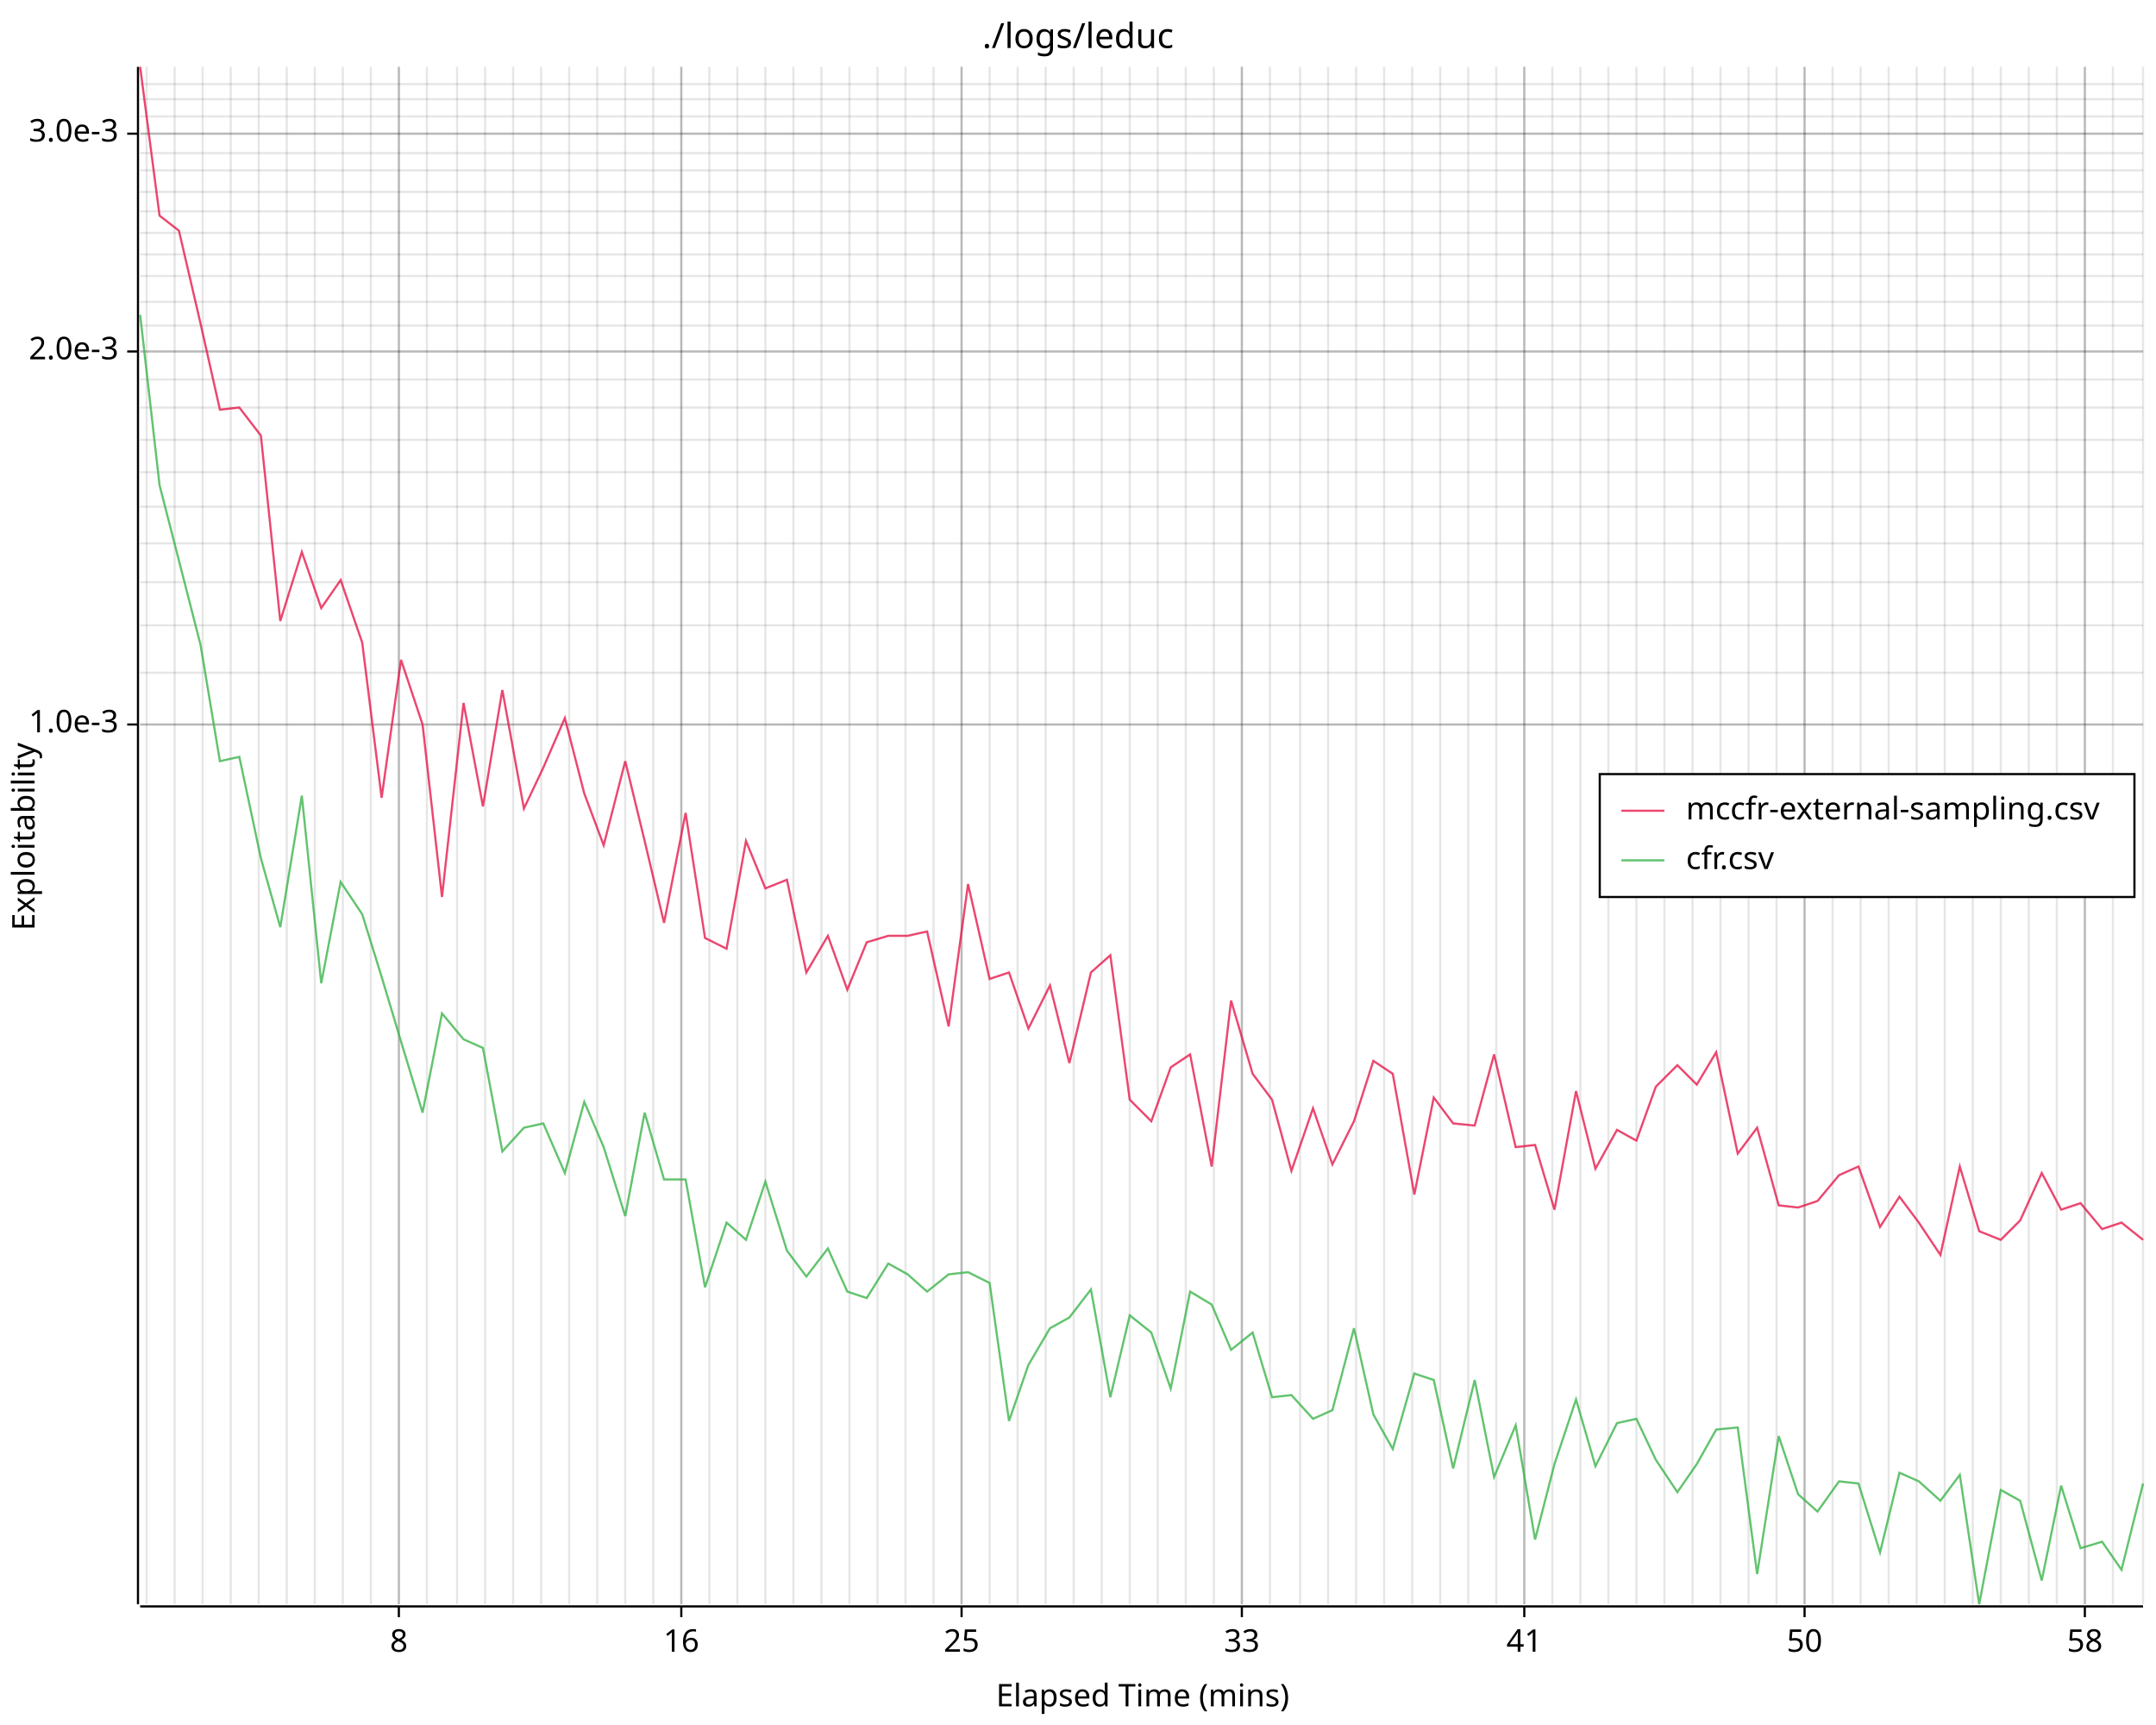
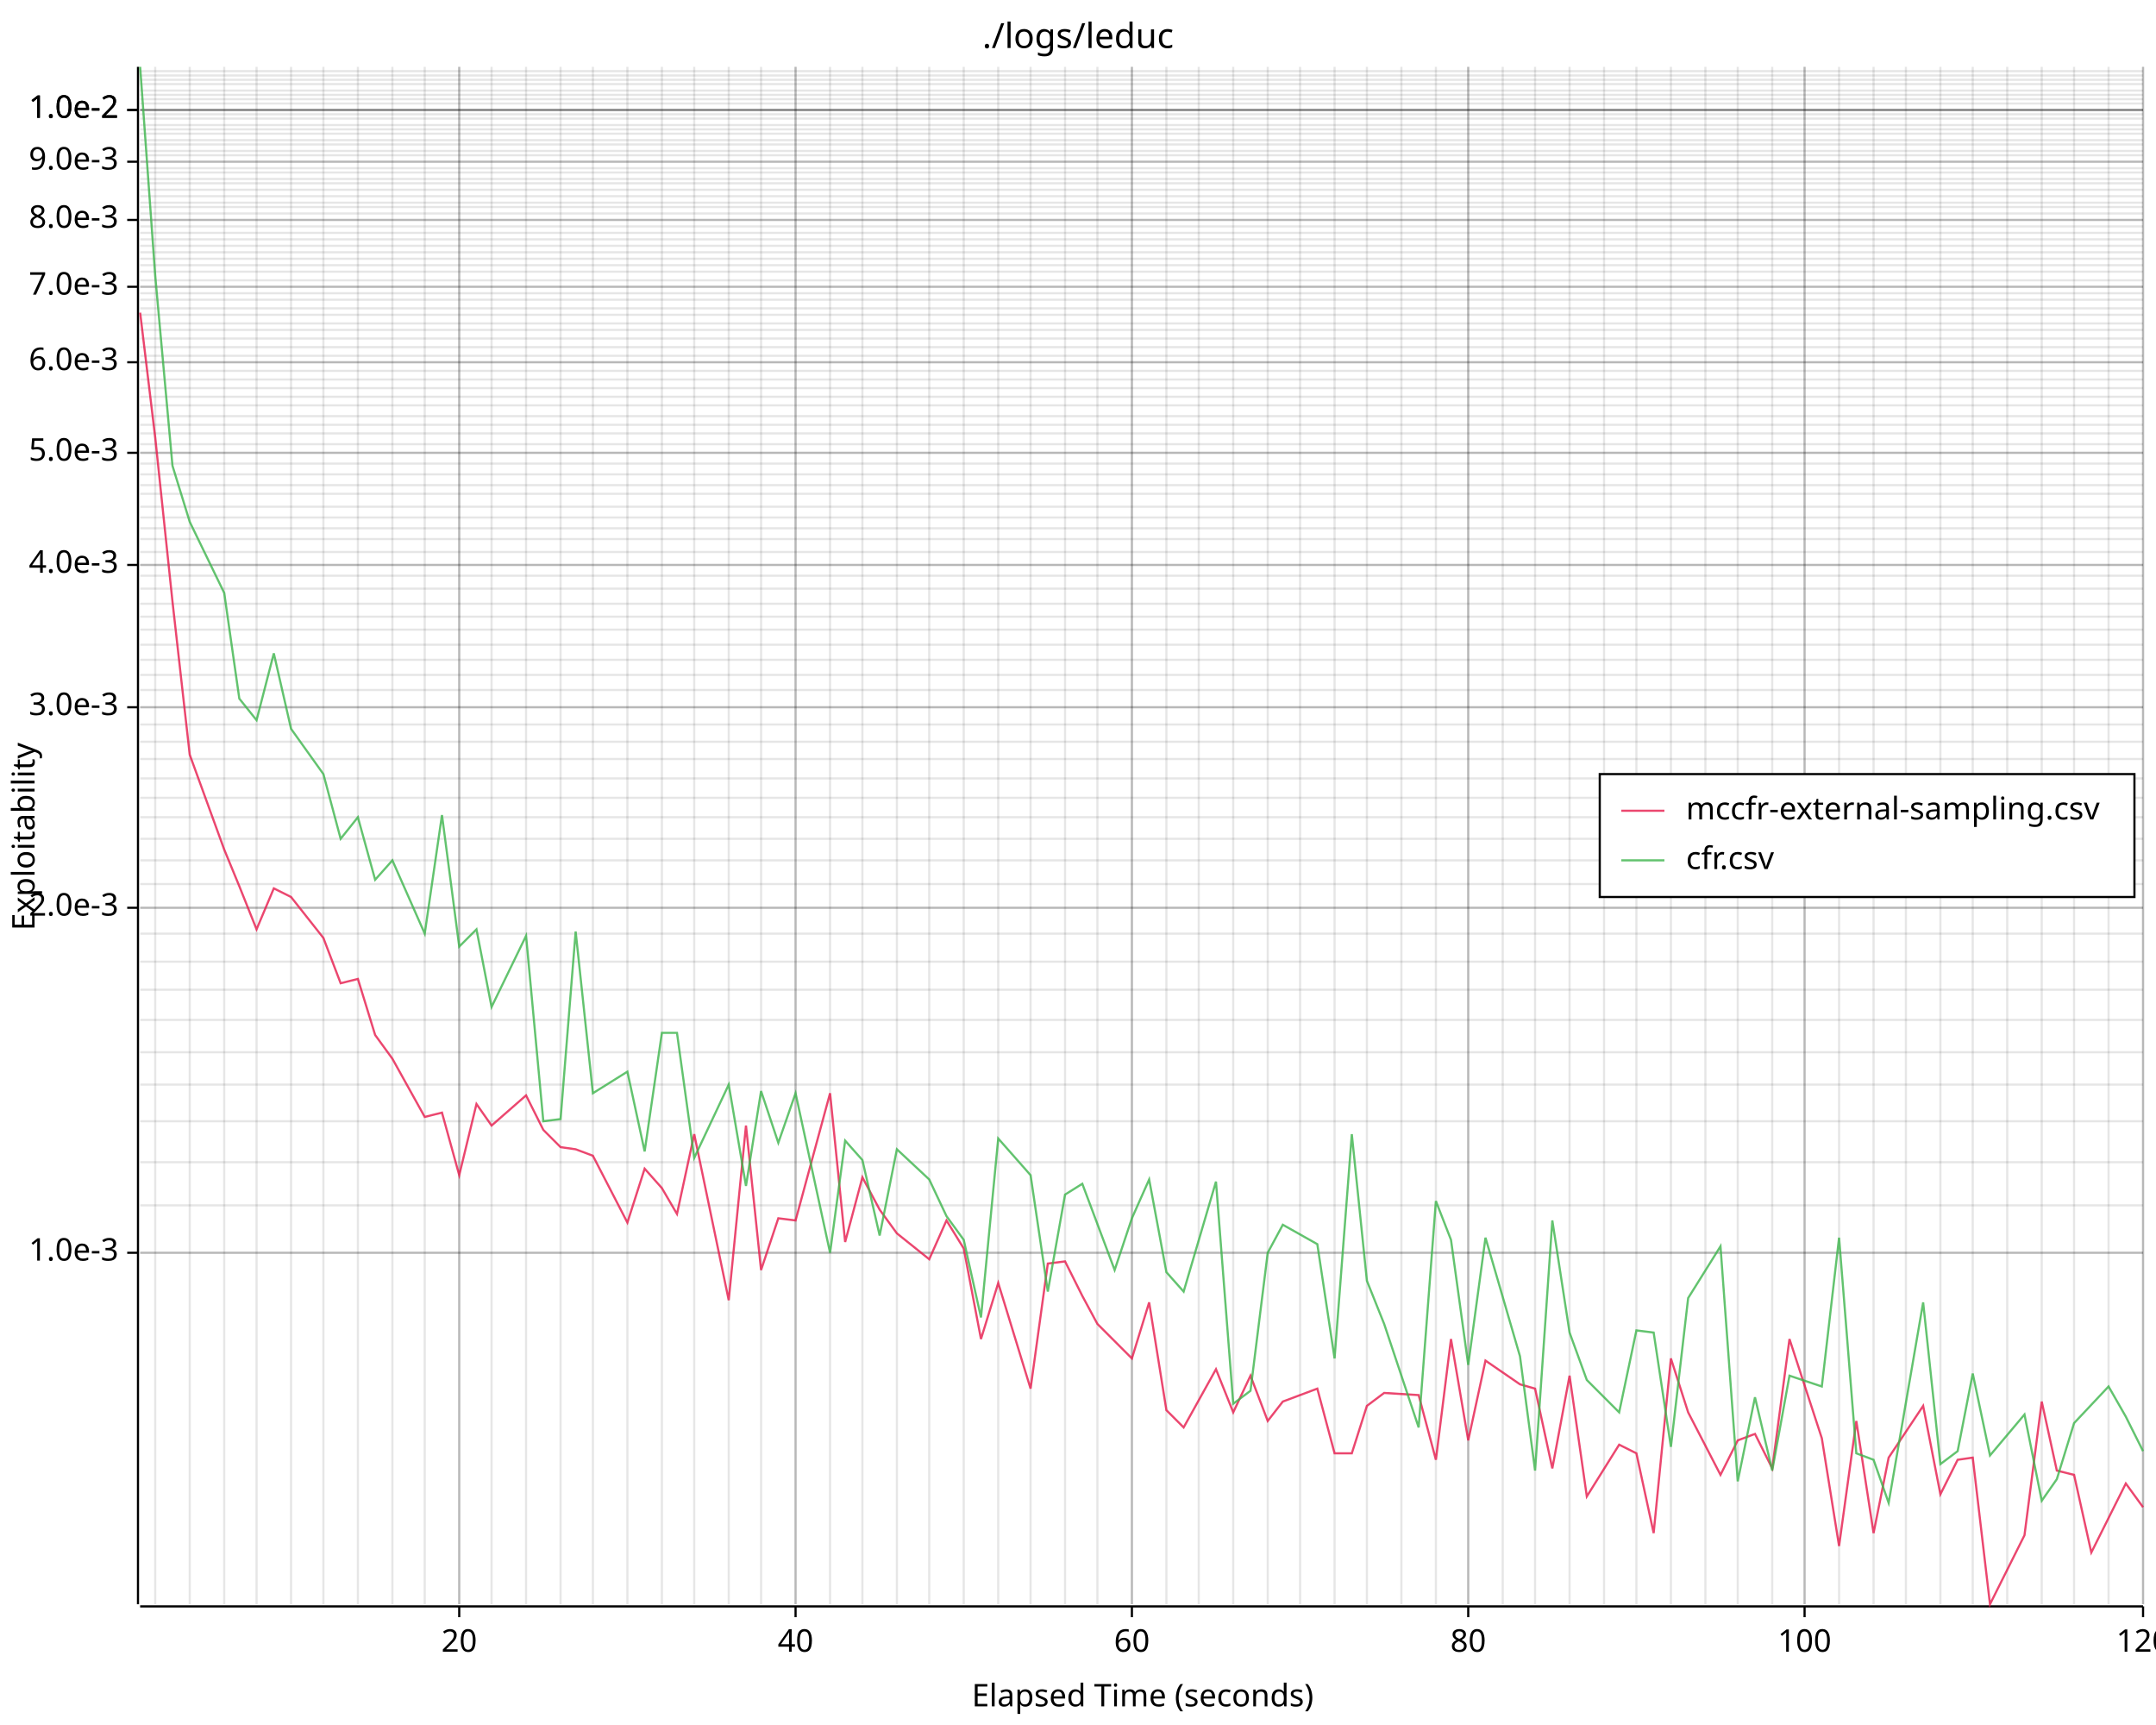
<svg xmlns="http://www.w3.org/2000/svg" width="1000" height="800" viewBox="0 0 1000 800">
  <rect x="0" y="0" width="1000" height="800" opacity="1" fill="#FFFFFF" stroke="none" />
  <text x="500" y="10" dy="0.76em" text-anchor="middle" font-family="sans-serif" font-size="16.129" opacity="1" fill="#000000">
./logs/leduc
</text>
-   <line opacity="0.1" stroke="#000000" stroke-width="1" x1="68" y1="744" x2="68" y2="31" />
-   <line opacity="0.1" stroke="#000000" stroke-width="1" x1="81" y1="744" x2="81" y2="31" />
-   <line opacity="0.1" stroke="#000000" stroke-width="1" x1="94" y1="744" x2="94" y2="31" />
-   <line opacity="0.1" stroke="#000000" stroke-width="1" x1="107" y1="744" x2="107" y2="31" />
-   <line opacity="0.1" stroke="#000000" stroke-width="1" x1="120" y1="744" x2="120" y2="31" />
-   <line opacity="0.1" stroke="#000000" stroke-width="1" x1="133" y1="744" x2="133" y2="31" />
-   <line opacity="0.1" stroke="#000000" stroke-width="1" x1="146" y1="744" x2="146" y2="31" />
-   <line opacity="0.1" stroke="#000000" stroke-width="1" x1="159" y1="744" x2="159" y2="31" />
-   <line opacity="0.1" stroke="#000000" stroke-width="1" x1="172" y1="744" x2="172" y2="31" />
-   <line opacity="0.1" stroke="#000000" stroke-width="1" x1="185" y1="744" x2="185" y2="31" />
-   <line opacity="0.1" stroke="#000000" stroke-width="1" x1="198" y1="744" x2="198" y2="31" />
-   <line opacity="0.1" stroke="#000000" stroke-width="1" x1="212" y1="744" x2="212" y2="31" />
-   <line opacity="0.1" stroke="#000000" stroke-width="1" x1="225" y1="744" x2="225" y2="31" />
-   <line opacity="0.1" stroke="#000000" stroke-width="1" x1="238" y1="744" x2="238" y2="31" />
-   <line opacity="0.1" stroke="#000000" stroke-width="1" x1="251" y1="744" x2="251" y2="31" />
-   <line opacity="0.1" stroke="#000000" stroke-width="1" x1="264" y1="744" x2="264" y2="31" />
-   <line opacity="0.1" stroke="#000000" stroke-width="1" x1="277" y1="744" x2="277" y2="31" />
-   <line opacity="0.1" stroke="#000000" stroke-width="1" x1="290" y1="744" x2="290" y2="31" />
-   <line opacity="0.1" stroke="#000000" stroke-width="1" x1="303" y1="744" x2="303" y2="31" />
-   <line opacity="0.1" stroke="#000000" stroke-width="1" x1="316" y1="744" x2="316" y2="31" />
-   <line opacity="0.1" stroke="#000000" stroke-width="1" x1="329" y1="744" x2="329" y2="31" />
-   <line opacity="0.1" stroke="#000000" stroke-width="1" x1="342" y1="744" x2="342" y2="31" />
-   <line opacity="0.1" stroke="#000000" stroke-width="1" x1="355" y1="744" x2="355" y2="31" />
-   <line opacity="0.1" stroke="#000000" stroke-width="1" x1="368" y1="744" x2="368" y2="31" />
-   <line opacity="0.1" stroke="#000000" stroke-width="1" x1="381" y1="744" x2="381" y2="31" />
-   <line opacity="0.1" stroke="#000000" stroke-width="1" x1="394" y1="744" x2="394" y2="31" />
-   <line opacity="0.1" stroke="#000000" stroke-width="1" x1="407" y1="744" x2="407" y2="31" />
-   <line opacity="0.1" stroke="#000000" stroke-width="1" x1="420" y1="744" x2="420" y2="31" />
-   <line opacity="0.1" stroke="#000000" stroke-width="1" x1="433" y1="744" x2="433" y2="31" />
-   <line opacity="0.1" stroke="#000000" stroke-width="1" x1="446" y1="744" x2="446" y2="31" />
-   <line opacity="0.1" stroke="#000000" stroke-width="1" x1="459" y1="744" x2="459" y2="31" />
-   <line opacity="0.1" stroke="#000000" stroke-width="1" x1="472" y1="744" x2="472" y2="31" />
-   <line opacity="0.1" stroke="#000000" stroke-width="1" x1="485" y1="744" x2="485" y2="31" />
-   <line opacity="0.1" stroke="#000000" stroke-width="1" x1="498" y1="744" x2="498" y2="31" />
-   <line opacity="0.1" stroke="#000000" stroke-width="1" x1="511" y1="744" x2="511" y2="31" />
-   <line opacity="0.1" stroke="#000000" stroke-width="1" x1="524" y1="744" x2="524" y2="31" />
-   <line opacity="0.1" stroke="#000000" stroke-width="1" x1="537" y1="744" x2="537" y2="31" />
-   <line opacity="0.1" stroke="#000000" stroke-width="1" x1="550" y1="744" x2="550" y2="31" />
-   <line opacity="0.1" stroke="#000000" stroke-width="1" x1="563" y1="744" x2="563" y2="31" />
-   <line opacity="0.1" stroke="#000000" stroke-width="1" x1="576" y1="744" x2="576" y2="31" />
-   <line opacity="0.1" stroke="#000000" stroke-width="1" x1="589" y1="744" x2="589" y2="31" />
+   <line opacity="0.1" stroke="#000000" stroke-width="1" x1="72" y1="744" x2="72" y2="31" />
+   <line opacity="0.1" stroke="#000000" stroke-width="1" x1="88" y1="744" x2="88" y2="31" />
+   <line opacity="0.1" stroke="#000000" stroke-width="1" x1="104" y1="744" x2="104" y2="31" />
+   <line opacity="0.1" stroke="#000000" stroke-width="1" x1="119" y1="744" x2="119" y2="31" />
+   <line opacity="0.1" stroke="#000000" stroke-width="1" x1="135" y1="744" x2="135" y2="31" />
+   <line opacity="0.1" stroke="#000000" stroke-width="1" x1="150" y1="744" x2="150" y2="31" />
+   <line opacity="0.1" stroke="#000000" stroke-width="1" x1="166" y1="744" x2="166" y2="31" />
+   <line opacity="0.1" stroke="#000000" stroke-width="1" x1="182" y1="744" x2="182" y2="31" />
+   <line opacity="0.1" stroke="#000000" stroke-width="1" x1="197" y1="744" x2="197" y2="31" />
+   <line opacity="0.1" stroke="#000000" stroke-width="1" x1="213" y1="744" x2="213" y2="31" />
+   <line opacity="0.1" stroke="#000000" stroke-width="1" x1="228" y1="744" x2="228" y2="31" />
+   <line opacity="0.1" stroke="#000000" stroke-width="1" x1="244" y1="744" x2="244" y2="31" />
+   <line opacity="0.1" stroke="#000000" stroke-width="1" x1="260" y1="744" x2="260" y2="31" />
+   <line opacity="0.1" stroke="#000000" stroke-width="1" x1="275" y1="744" x2="275" y2="31" />
+   <line opacity="0.1" stroke="#000000" stroke-width="1" x1="291" y1="744" x2="291" y2="31" />
+   <line opacity="0.1" stroke="#000000" stroke-width="1" x1="307" y1="744" x2="307" y2="31" />
+   <line opacity="0.1" stroke="#000000" stroke-width="1" x1="322" y1="744" x2="322" y2="31" />
+   <line opacity="0.1" stroke="#000000" stroke-width="1" x1="338" y1="744" x2="338" y2="31" />
+   <line opacity="0.1" stroke="#000000" stroke-width="1" x1="353" y1="744" x2="353" y2="31" />
+   <line opacity="0.1" stroke="#000000" stroke-width="1" x1="369" y1="744" x2="369" y2="31" />
+   <line opacity="0.1" stroke="#000000" stroke-width="1" x1="385" y1="744" x2="385" y2="31" />
+   <line opacity="0.1" stroke="#000000" stroke-width="1" x1="400" y1="744" x2="400" y2="31" />
+   <line opacity="0.1" stroke="#000000" stroke-width="1" x1="416" y1="744" x2="416" y2="31" />
+   <line opacity="0.1" stroke="#000000" stroke-width="1" x1="431" y1="744" x2="431" y2="31" />
+   <line opacity="0.1" stroke="#000000" stroke-width="1" x1="447" y1="744" x2="447" y2="31" />
+   <line opacity="0.1" stroke="#000000" stroke-width="1" x1="463" y1="744" x2="463" y2="31" />
+   <line opacity="0.1" stroke="#000000" stroke-width="1" x1="478" y1="744" x2="478" y2="31" />
+   <line opacity="0.1" stroke="#000000" stroke-width="1" x1="494" y1="744" x2="494" y2="31" />
+   <line opacity="0.1" stroke="#000000" stroke-width="1" x1="509" y1="744" x2="509" y2="31" />
+   <line opacity="0.1" stroke="#000000" stroke-width="1" x1="525" y1="744" x2="525" y2="31" />
+   <line opacity="0.1" stroke="#000000" stroke-width="1" x1="541" y1="744" x2="541" y2="31" />
+   <line opacity="0.1" stroke="#000000" stroke-width="1" x1="556" y1="744" x2="556" y2="31" />
+   <line opacity="0.1" stroke="#000000" stroke-width="1" x1="572" y1="744" x2="572" y2="31" />
+   <line opacity="0.1" stroke="#000000" stroke-width="1" x1="588" y1="744" x2="588" y2="31" />
  <line opacity="0.1" stroke="#000000" stroke-width="1" x1="603" y1="744" x2="603" y2="31" />
-   <line opacity="0.1" stroke="#000000" stroke-width="1" x1="616" y1="744" x2="616" y2="31" />
-   <line opacity="0.1" stroke="#000000" stroke-width="1" x1="629" y1="744" x2="629" y2="31" />
-   <line opacity="0.1" stroke="#000000" stroke-width="1" x1="642" y1="744" x2="642" y2="31" />
-   <line opacity="0.1" stroke="#000000" stroke-width="1" x1="655" y1="744" x2="655" y2="31" />
-   <line opacity="0.1" stroke="#000000" stroke-width="1" x1="668" y1="744" x2="668" y2="31" />
+   <line opacity="0.1" stroke="#000000" stroke-width="1" x1="619" y1="744" x2="619" y2="31" />
+   <line opacity="0.1" stroke="#000000" stroke-width="1" x1="634" y1="744" x2="634" y2="31" />
+   <line opacity="0.1" stroke="#000000" stroke-width="1" x1="650" y1="744" x2="650" y2="31" />
+   <line opacity="0.1" stroke="#000000" stroke-width="1" x1="666" y1="744" x2="666" y2="31" />
  <line opacity="0.1" stroke="#000000" stroke-width="1" x1="681" y1="744" x2="681" y2="31" />
-   <line opacity="0.1" stroke="#000000" stroke-width="1" x1="694" y1="744" x2="694" y2="31" />
-   <line opacity="0.1" stroke="#000000" stroke-width="1" x1="707" y1="744" x2="707" y2="31" />
-   <line opacity="0.1" stroke="#000000" stroke-width="1" x1="720" y1="744" x2="720" y2="31" />
-   <line opacity="0.1" stroke="#000000" stroke-width="1" x1="733" y1="744" x2="733" y2="31" />
-   <line opacity="0.1" stroke="#000000" stroke-width="1" x1="746" y1="744" x2="746" y2="31" />
+   <line opacity="0.1" stroke="#000000" stroke-width="1" x1="697" y1="744" x2="697" y2="31" />
+   <line opacity="0.1" stroke="#000000" stroke-width="1" x1="712" y1="744" x2="712" y2="31" />
+   <line opacity="0.1" stroke="#000000" stroke-width="1" x1="728" y1="744" x2="728" y2="31" />
+   <line opacity="0.1" stroke="#000000" stroke-width="1" x1="744" y1="744" x2="744" y2="31" />
  <line opacity="0.1" stroke="#000000" stroke-width="1" x1="759" y1="744" x2="759" y2="31" />
-   <line opacity="0.1" stroke="#000000" stroke-width="1" x1="772" y1="744" x2="772" y2="31" />
-   <line opacity="0.1" stroke="#000000" stroke-width="1" x1="785" y1="744" x2="785" y2="31" />
-   <line opacity="0.1" stroke="#000000" stroke-width="1" x1="798" y1="744" x2="798" y2="31" />
-   <line opacity="0.1" stroke="#000000" stroke-width="1" x1="811" y1="744" x2="811" y2="31" />
-   <line opacity="0.1" stroke="#000000" stroke-width="1" x1="824" y1="744" x2="824" y2="31" />
+   <line opacity="0.1" stroke="#000000" stroke-width="1" x1="775" y1="744" x2="775" y2="31" />
+   <line opacity="0.1" stroke="#000000" stroke-width="1" x1="791" y1="744" x2="791" y2="31" />
+   <line opacity="0.1" stroke="#000000" stroke-width="1" x1="806" y1="744" x2="806" y2="31" />
+   <line opacity="0.1" stroke="#000000" stroke-width="1" x1="822" y1="744" x2="822" y2="31" />
  <line opacity="0.1" stroke="#000000" stroke-width="1" x1="837" y1="744" x2="837" y2="31" />
-   <line opacity="0.1" stroke="#000000" stroke-width="1" x1="850" y1="744" x2="850" y2="31" />
-   <line opacity="0.1" stroke="#000000" stroke-width="1" x1="863" y1="744" x2="863" y2="31" />
-   <line opacity="0.1" stroke="#000000" stroke-width="1" x1="876" y1="744" x2="876" y2="31" />
-   <line opacity="0.1" stroke="#000000" stroke-width="1" x1="889" y1="744" x2="889" y2="31" />
-   <line opacity="0.1" stroke="#000000" stroke-width="1" x1="902" y1="744" x2="902" y2="31" />
+   <line opacity="0.1" stroke="#000000" stroke-width="1" x1="853" y1="744" x2="853" y2="31" />
+   <line opacity="0.1" stroke="#000000" stroke-width="1" x1="869" y1="744" x2="869" y2="31" />
+   <line opacity="0.1" stroke="#000000" stroke-width="1" x1="884" y1="744" x2="884" y2="31" />
+   <line opacity="0.1" stroke="#000000" stroke-width="1" x1="900" y1="744" x2="900" y2="31" />
  <line opacity="0.1" stroke="#000000" stroke-width="1" x1="915" y1="744" x2="915" y2="31" />
-   <line opacity="0.1" stroke="#000000" stroke-width="1" x1="928" y1="744" x2="928" y2="31" />
-   <line opacity="0.1" stroke="#000000" stroke-width="1" x1="941" y1="744" x2="941" y2="31" />
-   <line opacity="0.1" stroke="#000000" stroke-width="1" x1="954" y1="744" x2="954" y2="31" />
-   <line opacity="0.1" stroke="#000000" stroke-width="1" x1="967" y1="744" x2="967" y2="31" />
-   <line opacity="0.1" stroke="#000000" stroke-width="1" x1="980" y1="744" x2="980" y2="31" />
+   <line opacity="0.1" stroke="#000000" stroke-width="1" x1="931" y1="744" x2="931" y2="31" />
+   <line opacity="0.1" stroke="#000000" stroke-width="1" x1="947" y1="744" x2="947" y2="31" />
+   <line opacity="0.1" stroke="#000000" stroke-width="1" x1="962" y1="744" x2="962" y2="31" />
+   <line opacity="0.1" stroke="#000000" stroke-width="1" x1="978" y1="744" x2="978" y2="31" />
  <line opacity="0.1" stroke="#000000" stroke-width="1" x1="994" y1="744" x2="994" y2="31" />
+   <line opacity="0.1" stroke="#000000" stroke-width="1" x1="65" y1="581" x2="994" y2="581" />
+   <line opacity="0.1" stroke="#000000" stroke-width="1" x1="65" y1="559" x2="994" y2="559" />
+   <line opacity="0.1" stroke="#000000" stroke-width="1" x1="65" y1="539" x2="994" y2="539" />
+   <line opacity="0.1" stroke="#000000" stroke-width="1" x1="65" y1="520" x2="994" y2="520" />
+   <line opacity="0.1" stroke="#000000" stroke-width="1" x1="65" y1="503" x2="994" y2="503" />
+   <line opacity="0.1" stroke="#000000" stroke-width="1" x1="65" y1="488" x2="994" y2="488" />
+   <line opacity="0.1" stroke="#000000" stroke-width="1" x1="65" y1="473" x2="994" y2="473" />
+   <line opacity="0.1" stroke="#000000" stroke-width="1" x1="65" y1="459" x2="994" y2="459" />
+   <line opacity="0.1" stroke="#000000" stroke-width="1" x1="65" y1="446" x2="994" y2="446" />
+   <line opacity="0.1" stroke="#000000" stroke-width="1" x1="65" y1="433" x2="994" y2="433" />
+   <line opacity="0.1" stroke="#000000" stroke-width="1" x1="65" y1="421" x2="994" y2="421" />
+   <line opacity="0.1" stroke="#000000" stroke-width="1" x1="65" y1="410" x2="994" y2="410" />
+   <line opacity="0.1" stroke="#000000" stroke-width="1" x1="65" y1="399" x2="994" y2="399" />
+   <line opacity="0.1" stroke="#000000" stroke-width="1" x1="65" y1="389" x2="994" y2="389" />
+   <line opacity="0.1" stroke="#000000" stroke-width="1" x1="65" y1="379" x2="994" y2="379" />
+   <line opacity="0.1" stroke="#000000" stroke-width="1" x1="65" y1="370" x2="994" y2="370" />
+   <line opacity="0.1" stroke="#000000" stroke-width="1" x1="65" y1="361" x2="994" y2="361" />
+   <line opacity="0.1" stroke="#000000" stroke-width="1" x1="65" y1="352" x2="994" y2="352" />
+   <line opacity="0.1" stroke="#000000" stroke-width="1" x1="65" y1="344" x2="994" y2="344" />
  <line opacity="0.1" stroke="#000000" stroke-width="1" x1="65" y1="336" x2="994" y2="336" />
-   <line opacity="0.1" stroke="#000000" stroke-width="1" x1="65" y1="312" x2="994" y2="312" />
-   <line opacity="0.1" stroke="#000000" stroke-width="1" x1="65" y1="290" x2="994" y2="290" />
-   <line opacity="0.1" stroke="#000000" stroke-width="1" x1="65" y1="270" x2="994" y2="270" />
-   <line opacity="0.1" stroke="#000000" stroke-width="1" x1="65" y1="252" x2="994" y2="252" />
+   <line opacity="0.1" stroke="#000000" stroke-width="1" x1="65" y1="328" x2="994" y2="328" />
+   <line opacity="0.1" stroke="#000000" stroke-width="1" x1="65" y1="320" x2="994" y2="320" />
+   <line opacity="0.1" stroke="#000000" stroke-width="1" x1="65" y1="313" x2="994" y2="313" />
+   <line opacity="0.1" stroke="#000000" stroke-width="1" x1="65" y1="306" x2="994" y2="306" />
+   <line opacity="0.1" stroke="#000000" stroke-width="1" x1="65" y1="299" x2="994" y2="299" />
+   <line opacity="0.1" stroke="#000000" stroke-width="1" x1="65" y1="292" x2="994" y2="292" />
+   <line opacity="0.1" stroke="#000000" stroke-width="1" x1="65" y1="286" x2="994" y2="286" />
+   <line opacity="0.1" stroke="#000000" stroke-width="1" x1="65" y1="280" x2="994" y2="280" />
+   <line opacity="0.1" stroke="#000000" stroke-width="1" x1="65" y1="273" x2="994" y2="273" />
+   <line opacity="0.1" stroke="#000000" stroke-width="1" x1="65" y1="267" x2="994" y2="267" />
+   <line opacity="0.1" stroke="#000000" stroke-width="1" x1="65" y1="262" x2="994" y2="262" />
+   <line opacity="0.1" stroke="#000000" stroke-width="1" x1="65" y1="256" x2="994" y2="256" />
+   <line opacity="0.1" stroke="#000000" stroke-width="1" x1="65" y1="250" x2="994" y2="250" />
+   <line opacity="0.1" stroke="#000000" stroke-width="1" x1="65" y1="245" x2="994" y2="245" />
+   <line opacity="0.1" stroke="#000000" stroke-width="1" x1="65" y1="240" x2="994" y2="240" />
  <line opacity="0.1" stroke="#000000" stroke-width="1" x1="65" y1="235" x2="994" y2="235" />
-   <line opacity="0.1" stroke="#000000" stroke-width="1" x1="65" y1="219" x2="994" y2="219" />
-   <line opacity="0.1" stroke="#000000" stroke-width="1" x1="65" y1="204" x2="994" y2="204" />
-   <line opacity="0.1" stroke="#000000" stroke-width="1" x1="65" y1="189" x2="994" y2="189" />
+   <line opacity="0.1" stroke="#000000" stroke-width="1" x1="65" y1="229" x2="994" y2="229" />
+   <line opacity="0.1" stroke="#000000" stroke-width="1" x1="65" y1="225" x2="994" y2="225" />
+   <line opacity="0.1" stroke="#000000" stroke-width="1" x1="65" y1="220" x2="994" y2="220" />
+   <line opacity="0.1" stroke="#000000" stroke-width="1" x1="65" y1="215" x2="994" y2="215" />
+   <line opacity="0.1" stroke="#000000" stroke-width="1" x1="65" y1="210" x2="994" y2="210" />
+   <line opacity="0.1" stroke="#000000" stroke-width="1" x1="65" y1="206" x2="994" y2="206" />
+   <line opacity="0.1" stroke="#000000" stroke-width="1" x1="65" y1="201" x2="994" y2="201" />
+   <line opacity="0.1" stroke="#000000" stroke-width="1" x1="65" y1="197" x2="994" y2="197" />
+   <line opacity="0.1" stroke="#000000" stroke-width="1" x1="65" y1="193" x2="994" y2="193" />
+   <line opacity="0.1" stroke="#000000" stroke-width="1" x1="65" y1="188" x2="994" y2="188" />
+   <line opacity="0.1" stroke="#000000" stroke-width="1" x1="65" y1="184" x2="994" y2="184" />
+   <line opacity="0.1" stroke="#000000" stroke-width="1" x1="65" y1="180" x2="994" y2="180" />
  <line opacity="0.1" stroke="#000000" stroke-width="1" x1="65" y1="176" x2="994" y2="176" />
-   <line opacity="0.1" stroke="#000000" stroke-width="1" x1="65" y1="163" x2="994" y2="163" />
-   <line opacity="0.1" stroke="#000000" stroke-width="1" x1="65" y1="151" x2="994" y2="151" />
-   <line opacity="0.1" stroke="#000000" stroke-width="1" x1="65" y1="140" x2="994" y2="140" />
-   <line opacity="0.1" stroke="#000000" stroke-width="1" x1="65" y1="128" x2="994" y2="128" />
-   <line opacity="0.1" stroke="#000000" stroke-width="1" x1="65" y1="118" x2="994" y2="118" />
+   <line opacity="0.1" stroke="#000000" stroke-width="1" x1="65" y1="172" x2="994" y2="172" />
+   <line opacity="0.1" stroke="#000000" stroke-width="1" x1="65" y1="168" x2="994" y2="168" />
+   <line opacity="0.1" stroke="#000000" stroke-width="1" x1="65" y1="165" x2="994" y2="165" />
+   <line opacity="0.1" stroke="#000000" stroke-width="1" x1="65" y1="161" x2="994" y2="161" />
+   <line opacity="0.1" stroke="#000000" stroke-width="1" x1="65" y1="157" x2="994" y2="157" />
+   <line opacity="0.1" stroke="#000000" stroke-width="1" x1="65" y1="153" x2="994" y2="153" />
+   <line opacity="0.1" stroke="#000000" stroke-width="1" x1="65" y1="150" x2="994" y2="150" />
+   <line opacity="0.1" stroke="#000000" stroke-width="1" x1="65" y1="146" x2="994" y2="146" />
+   <line opacity="0.1" stroke="#000000" stroke-width="1" x1="65" y1="143" x2="994" y2="143" />
+   <line opacity="0.1" stroke="#000000" stroke-width="1" x1="65" y1="139" x2="994" y2="139" />
+   <line opacity="0.1" stroke="#000000" stroke-width="1" x1="65" y1="136" x2="994" y2="136" />
+   <line opacity="0.1" stroke="#000000" stroke-width="1" x1="65" y1="133" x2="994" y2="133" />
+   <line opacity="0.1" stroke="#000000" stroke-width="1" x1="65" y1="130" x2="994" y2="130" />
+   <line opacity="0.1" stroke="#000000" stroke-width="1" x1="65" y1="126" x2="994" y2="126" />
+   <line opacity="0.1" stroke="#000000" stroke-width="1" x1="65" y1="123" x2="994" y2="123" />
+   <line opacity="0.1" stroke="#000000" stroke-width="1" x1="65" y1="120" x2="994" y2="120" />
+   <line opacity="0.1" stroke="#000000" stroke-width="1" x1="65" y1="117" x2="994" y2="117" />
+   <line opacity="0.1" stroke="#000000" stroke-width="1" x1="65" y1="114" x2="994" y2="114" />
+   <line opacity="0.1" stroke="#000000" stroke-width="1" x1="65" y1="111" x2="994" y2="111" />
  <line opacity="0.1" stroke="#000000" stroke-width="1" x1="65" y1="108" x2="994" y2="108" />
-   <line opacity="0.1" stroke="#000000" stroke-width="1" x1="65" y1="98" x2="994" y2="98" />
-   <line opacity="0.1" stroke="#000000" stroke-width="1" x1="65" y1="89" x2="994" y2="89" />
-   <line opacity="0.1" stroke="#000000" stroke-width="1" x1="65" y1="79" x2="994" y2="79" />
-   <line opacity="0.1" stroke="#000000" stroke-width="1" x1="65" y1="71" x2="994" y2="71" />
+   <line opacity="0.1" stroke="#000000" stroke-width="1" x1="65" y1="105" x2="994" y2="105" />
+   <line opacity="0.1" stroke="#000000" stroke-width="1" x1="65" y1="102" x2="994" y2="102" />
+   <line opacity="0.1" stroke="#000000" stroke-width="1" x1="65" y1="99" x2="994" y2="99" />
+   <line opacity="0.1" stroke="#000000" stroke-width="1" x1="65" y1="96" x2="994" y2="96" />
+   <line opacity="0.1" stroke="#000000" stroke-width="1" x1="65" y1="94" x2="994" y2="94" />
+   <line opacity="0.1" stroke="#000000" stroke-width="1" x1="65" y1="91" x2="994" y2="91" />
+   <line opacity="0.1" stroke="#000000" stroke-width="1" x1="65" y1="88" x2="994" y2="88" />
+   <line opacity="0.1" stroke="#000000" stroke-width="1" x1="65" y1="85" x2="994" y2="85" />
+   <line opacity="0.1" stroke="#000000" stroke-width="1" x1="65" y1="83" x2="994" y2="83" />
+   <line opacity="0.1" stroke="#000000" stroke-width="1" x1="65" y1="80" x2="994" y2="80" />
+   <line opacity="0.1" stroke="#000000" stroke-width="1" x1="65" y1="78" x2="994" y2="78" />
+   <line opacity="0.1" stroke="#000000" stroke-width="1" x1="65" y1="75" x2="994" y2="75" />
+   <line opacity="0.1" stroke="#000000" stroke-width="1" x1="65" y1="72" x2="994" y2="72" />
+   <line opacity="0.1" stroke="#000000" stroke-width="1" x1="65" y1="70" x2="994" y2="70" />
+   <line opacity="0.1" stroke="#000000" stroke-width="1" x1="65" y1="67" x2="994" y2="67" />
+   <line opacity="0.1" stroke="#000000" stroke-width="1" x1="65" y1="65" x2="994" y2="65" />
  <line opacity="0.1" stroke="#000000" stroke-width="1" x1="65" y1="62" x2="994" y2="62" />
-   <line opacity="0.1" stroke="#000000" stroke-width="1" x1="65" y1="54" x2="994" y2="54" />
+   <line opacity="0.1" stroke="#000000" stroke-width="1" x1="65" y1="60" x2="994" y2="60" />
+   <line opacity="0.1" stroke="#000000" stroke-width="1" x1="65" y1="58" x2="994" y2="58" />
+   <line opacity="0.1" stroke="#000000" stroke-width="1" x1="65" y1="55" x2="994" y2="55" />
+   <line opacity="0.1" stroke="#000000" stroke-width="1" x1="65" y1="53" x2="994" y2="53" />
+   <line opacity="0.1" stroke="#000000" stroke-width="1" x1="65" y1="51" x2="994" y2="51" />
+   <line opacity="0.1" stroke="#000000" stroke-width="1" x1="65" y1="48" x2="994" y2="48" />
  <line opacity="0.1" stroke="#000000" stroke-width="1" x1="65" y1="46" x2="994" y2="46" />
+   <line opacity="0.1" stroke="#000000" stroke-width="1" x1="65" y1="44" x2="994" y2="44" />
+   <line opacity="0.1" stroke="#000000" stroke-width="1" x1="65" y1="42" x2="994" y2="42" />
  <line opacity="0.1" stroke="#000000" stroke-width="1" x1="65" y1="39" x2="994" y2="39" />
+   <line opacity="0.1" stroke="#000000" stroke-width="1" x1="65" y1="37" x2="994" y2="37" />
+   <line opacity="0.1" stroke="#000000" stroke-width="1" x1="65" y1="35" x2="994" y2="35" />
+   <line opacity="0.1" stroke="#000000" stroke-width="1" x1="65" y1="33" x2="994" y2="33" />
+   <line opacity="0.1" stroke="#000000" stroke-width="1" x1="65" y1="51" x2="994" y2="51" />
  <text x="5" y="388" dy="0.76em" text-anchor="middle" font-family="sans-serif" font-size="14.516" opacity="1" fill="#000000" transform="rotate(270, 5, 388)">
Exploitability
</text>
  <text x="530" y="795" dy="-0.5ex" text-anchor="middle" font-family="sans-serif" font-size="14.516" opacity="1" fill="#000000">
- Elapsed Time (mins)
- </text>
-   <line opacity="0.2" stroke="#000000" stroke-width="1" x1="185" y1="744" x2="185" y2="31" />
-   <line opacity="0.2" stroke="#000000" stroke-width="1" x1="316" y1="744" x2="316" y2="31" />
-   <line opacity="0.2" stroke="#000000" stroke-width="1" x1="446" y1="744" x2="446" y2="31" />
-   <line opacity="0.2" stroke="#000000" stroke-width="1" x1="576" y1="744" x2="576" y2="31" />
-   <line opacity="0.2" stroke="#000000" stroke-width="1" x1="707" y1="744" x2="707" y2="31" />
+ Elapsed Time (seconds)
+ </text>
+   <line opacity="0.2" stroke="#000000" stroke-width="1" x1="213" y1="744" x2="213" y2="31" />
+   <line opacity="0.2" stroke="#000000" stroke-width="1" x1="369" y1="744" x2="369" y2="31" />
+   <line opacity="0.2" stroke="#000000" stroke-width="1" x1="525" y1="744" x2="525" y2="31" />
+   <line opacity="0.2" stroke="#000000" stroke-width="1" x1="681" y1="744" x2="681" y2="31" />
  <line opacity="0.2" stroke="#000000" stroke-width="1" x1="837" y1="744" x2="837" y2="31" />
-   <line opacity="0.2" stroke="#000000" stroke-width="1" x1="967" y1="744" x2="967" y2="31" />
-   <line opacity="0.2" stroke="#000000" stroke-width="1" x1="65" y1="336" x2="994" y2="336" />
-   <line opacity="0.2" stroke="#000000" stroke-width="1" x1="65" y1="163" x2="994" y2="163" />
-   <line opacity="0.2" stroke="#000000" stroke-width="1" x1="65" y1="62" x2="994" y2="62" />
+   <line opacity="0.2" stroke="#000000" stroke-width="1" x1="994" y1="744" x2="994" y2="31" />
+   <line opacity="0.2" stroke="#000000" stroke-width="1" x1="65" y1="581" x2="994" y2="581" />
+   <line opacity="0.2" stroke="#000000" stroke-width="1" x1="65" y1="421" x2="994" y2="421" />
+   <line opacity="0.2" stroke="#000000" stroke-width="1" x1="65" y1="328" x2="994" y2="328" />
+   <line opacity="0.2" stroke="#000000" stroke-width="1" x1="65" y1="262" x2="994" y2="262" />
+   <line opacity="0.2" stroke="#000000" stroke-width="1" x1="65" y1="210" x2="994" y2="210" />
+   <line opacity="0.2" stroke="#000000" stroke-width="1" x1="65" y1="168" x2="994" y2="168" />
+   <line opacity="0.2" stroke="#000000" stroke-width="1" x1="65" y1="133" x2="994" y2="133" />
+   <line opacity="0.2" stroke="#000000" stroke-width="1" x1="65" y1="102" x2="994" y2="102" />
+   <line opacity="0.2" stroke="#000000" stroke-width="1" x1="65" y1="75" x2="994" y2="75" />
+   <line opacity="0.2" stroke="#000000" stroke-width="1" x1="65" y1="51" x2="994" y2="51" />
+   <line opacity="0.2" stroke="#000000" stroke-width="1" x1="65" y1="51" x2="994" y2="51" />
  <polyline fill="none" opacity="1" stroke="#000000" stroke-width="1" points="64,31 64,744 " />
-   <text x="55" y="336" dy="0.5ex" text-anchor="end" font-family="sans-serif" font-size="14.516" opacity="1" fill="#000000">
+   <text x="55" y="581" dy="0.5ex" text-anchor="end" font-family="sans-serif" font-size="14.516" opacity="1" fill="#000000">
1.0e-3
</text>
-   <polyline fill="none" opacity="1" stroke="#000000" stroke-width="1" points="59,336 64,336 " />
-   <text x="55" y="163" dy="0.5ex" text-anchor="end" font-family="sans-serif" font-size="14.516" opacity="1" fill="#000000">
+   <polyline fill="none" opacity="1" stroke="#000000" stroke-width="1" points="59,581 64,581 " />
+   <text x="55" y="421" dy="0.5ex" text-anchor="end" font-family="sans-serif" font-size="14.516" opacity="1" fill="#000000">
2.0e-3
</text>
-   <polyline fill="none" opacity="1" stroke="#000000" stroke-width="1" points="59,163 64,163 " />
-   <text x="55" y="62" dy="0.5ex" text-anchor="end" font-family="sans-serif" font-size="14.516" opacity="1" fill="#000000">
+   <polyline fill="none" opacity="1" stroke="#000000" stroke-width="1" points="59,421 64,421 " />
+   <text x="55" y="328" dy="0.5ex" text-anchor="end" font-family="sans-serif" font-size="14.516" opacity="1" fill="#000000">
3.0e-3
</text>
-   <polyline fill="none" opacity="1" stroke="#000000" stroke-width="1" points="59,62 64,62 " />
+   <polyline fill="none" opacity="1" stroke="#000000" stroke-width="1" points="59,328 64,328 " />
+   <text x="55" y="262" dy="0.5ex" text-anchor="end" font-family="sans-serif" font-size="14.516" opacity="1" fill="#000000">
+ 4.0e-3
+ </text>
+   <polyline fill="none" opacity="1" stroke="#000000" stroke-width="1" points="59,262 64,262 " />
+   <text x="55" y="210" dy="0.5ex" text-anchor="end" font-family="sans-serif" font-size="14.516" opacity="1" fill="#000000">
+ 5.0e-3
+ </text>
+   <polyline fill="none" opacity="1" stroke="#000000" stroke-width="1" points="59,210 64,210 " />
+   <text x="55" y="168" dy="0.5ex" text-anchor="end" font-family="sans-serif" font-size="14.516" opacity="1" fill="#000000">
+ 6.0e-3
+ </text>
+   <polyline fill="none" opacity="1" stroke="#000000" stroke-width="1" points="59,168 64,168 " />
+   <text x="55" y="133" dy="0.5ex" text-anchor="end" font-family="sans-serif" font-size="14.516" opacity="1" fill="#000000">
+ 7.0e-3
+ </text>
+   <polyline fill="none" opacity="1" stroke="#000000" stroke-width="1" points="59,133 64,133 " />
+   <text x="55" y="102" dy="0.5ex" text-anchor="end" font-family="sans-serif" font-size="14.516" opacity="1" fill="#000000">
+ 8.0e-3
+ </text>
+   <polyline fill="none" opacity="1" stroke="#000000" stroke-width="1" points="59,102 64,102 " />
+   <text x="55" y="75" dy="0.5ex" text-anchor="end" font-family="sans-serif" font-size="14.516" opacity="1" fill="#000000">
+ 9.0e-3
+ </text>
+   <polyline fill="none" opacity="1" stroke="#000000" stroke-width="1" points="59,75 64,75 " />
+   <text x="55" y="51" dy="0.5ex" text-anchor="end" font-family="sans-serif" font-size="14.516" opacity="1" fill="#000000">
+ 1.0e-2
+ </text>
+   <polyline fill="none" opacity="1" stroke="#000000" stroke-width="1" points="59,51 64,51 " />
+   <text x="55" y="51" dy="0.5ex" text-anchor="end" font-family="sans-serif" font-size="14.516" opacity="1" fill="#000000">
+ 1.0e-2
+ </text>
+   <polyline fill="none" opacity="1" stroke="#000000" stroke-width="1" points="59,51 64,51 " />
  <polyline fill="none" opacity="1" stroke="#000000" stroke-width="1" points="65,745 994,745 " />
-   <text x="185" y="755" dy="0.76em" text-anchor="middle" font-family="sans-serif" font-size="14.516" opacity="1" fill="#000000">
- 8
- </text>
-   <polyline fill="none" opacity="1" stroke="#000000" stroke-width="1" points="185,745 185,750 " />
-   <text x="316" y="755" dy="0.76em" text-anchor="middle" font-family="sans-serif" font-size="14.516" opacity="1" fill="#000000">
- 16
- </text>
-   <polyline fill="none" opacity="1" stroke="#000000" stroke-width="1" points="316,745 316,750 " />
-   <text x="446" y="755" dy="0.76em" text-anchor="middle" font-family="sans-serif" font-size="14.516" opacity="1" fill="#000000">
- 25
- </text>
-   <polyline fill="none" opacity="1" stroke="#000000" stroke-width="1" points="446,745 446,750 " />
-   <text x="576" y="755" dy="0.76em" text-anchor="middle" font-family="sans-serif" font-size="14.516" opacity="1" fill="#000000">
- 33
- </text>
-   <polyline fill="none" opacity="1" stroke="#000000" stroke-width="1" points="576,745 576,750 " />
-   <text x="707" y="755" dy="0.76em" text-anchor="middle" font-family="sans-serif" font-size="14.516" opacity="1" fill="#000000">
- 41
- </text>
-   <polyline fill="none" opacity="1" stroke="#000000" stroke-width="1" points="707,745 707,750 " />
+   <text x="213" y="755" dy="0.76em" text-anchor="middle" font-family="sans-serif" font-size="14.516" opacity="1" fill="#000000">
+ 20
+ </text>
+   <polyline fill="none" opacity="1" stroke="#000000" stroke-width="1" points="213,745 213,750 " />
+   <text x="369" y="755" dy="0.76em" text-anchor="middle" font-family="sans-serif" font-size="14.516" opacity="1" fill="#000000">
+ 40
+ </text>
+   <polyline fill="none" opacity="1" stroke="#000000" stroke-width="1" points="369,745 369,750 " />
+   <text x="525" y="755" dy="0.76em" text-anchor="middle" font-family="sans-serif" font-size="14.516" opacity="1" fill="#000000">
+ 60
+ </text>
+   <polyline fill="none" opacity="1" stroke="#000000" stroke-width="1" points="525,745 525,750 " />
+   <text x="681" y="755" dy="0.76em" text-anchor="middle" font-family="sans-serif" font-size="14.516" opacity="1" fill="#000000">
+ 80
+ </text>
+   <polyline fill="none" opacity="1" stroke="#000000" stroke-width="1" points="681,745 681,750 " />
  <text x="837" y="755" dy="0.76em" text-anchor="middle" font-family="sans-serif" font-size="14.516" opacity="1" fill="#000000">
- 50
+ 100
</text>
  <polyline fill="none" opacity="1" stroke="#000000" stroke-width="1" points="837,745 837,750 " />
-   <text x="967" y="755" dy="0.76em" text-anchor="middle" font-family="sans-serif" font-size="14.516" opacity="1" fill="#000000">
- 58
- </text>
-   <polyline fill="none" opacity="1" stroke="#000000" stroke-width="1" points="967,745 967,750 " />
-   <polyline fill="none" opacity="0.8" stroke="#E6194B" stroke-width="1" points="65,31 74,100 83,107 93,150 102,190 111,189 121,202 130,288 140,256 149,282 158,269 168,298 177,370 186,306 196,336 205,416 215,326 224,374 233,320 243,375 252,356 262,333 271,368 280,392 290,353 299,390 308,428 318,377 327,435 337,440 346,390 355,412 365,408 374,451 384,434 393,459 402,437 412,434 421,434 430,432 440,476 449,410 459,454 468,451 477,477 487,457 496,493 506,451 515,443 524,510 534,520 543,495 552,489 562,541 571,464 581,498 590,510 599,543 609,514 618,540 628,520 637,492 646,498 656,554 665,509 674,521 684,522 693,489 703,532 712,531 721,561 731,506 740,542 750,524 759,529 768,504 778,494 787,503 796,488 806,535 815,523 825,559 834,560 843,557 853,545 862,541 872,569 881,555 890,567 900,582 909,541 918,571 928,575 937,566 947,544 956,561 965,558 975,570 984,567 994,575 " />
-   <polyline fill="none" opacity="0.8" stroke="#3CB44B" stroke-width="1" points="65,146 74,225 83,260 93,299 102,353 111,351 121,398 130,430 140,369 149,456 158,409 168,424 177,453 186,483 196,516 205,470 215,482 224,486 233,534 243,523 252,521 262,544 271,511 280,532 290,564 299,516 308,547 318,547 327,597 337,567 346,575 355,548 365,580 374,592 384,579 393,599 402,602 412,586 421,591 430,599 440,591 449,590 459,595 468,659 477,633 487,616 496,611 506,598 515,648 524,610 534,618 543,644 552,599 562,605 571,626 581,618 590,648 599,647 609,658 618,654 628,616 637,656 646,672 656,637 665,640 674,681 684,640 693,685 703,661 712,714 721,679 731,649 740,680 750,660 759,658 768,677 778,692 787,679 796,663 806,662 815,730 825,666 834,693 843,701 853,687 862,688 872,720 881,683 890,687 900,696 909,684 918,744 928,691 937,696 947,733 956,689 965,718 975,715 984,728 994,688 " />
+   <text x="994" y="755" dy="0.76em" text-anchor="middle" font-family="sans-serif" font-size="14.516" opacity="1" fill="#000000">
+ 120
+ </text>
+   <polyline fill="none" opacity="1" stroke="#000000" stroke-width="1" points="994,745 994,750 " />
+   <polyline fill="none" opacity="0.8" stroke="#E6194B" stroke-width="1" points="65,145 72,203 80,279 88,350 104,394 111,411 119,431 127,412 135,416 150,435 158,456 166,454 174,480 182,491 197,518 205,516 213,545 221,512 228,522 244,508 252,524 260,532 267,533 275,536 291,567 299,542 307,551 314,563 322,526 338,603 346,522 353,589 361,565 369,566 385,507 392,576 400,546 408,561 416,572 431,584 439,566 447,579 455,621 463,595 478,644 486,586 494,585 502,601 509,614 525,630 533,604 541,654 549,662 564,635 572,655 580,638 588,659 595,650 611,644 619,674 627,674 634,652 642,646 658,647 666,677 673,621 681,668 689,631 705,642 712,644 720,681 728,638 736,694 751,670 759,674 767,711 775,630 783,655 798,684 806,668 814,665 822,681 830,621 845,667 853,717 861,659 869,711 876,676 892,652 900,693 908,677 915,676 923,744 939,712 947,650 954,682 962,684 970,720 986,688 994,699 " />
+   <polyline fill="none" opacity="0.8" stroke="#3CB44B" stroke-width="1" points="65,31 72,128 80,216 88,242 104,275 111,324 119,334 127,303 135,338 150,359 158,389 166,379 174,408 182,399 197,433 205,378 213,439 221,431 228,467 244,434 252,520 260,519 267,432 275,507 291,497 299,534 307,479 314,479 322,537 338,503 346,550 353,506 361,530 369,507 385,581 392,529 400,538 408,573 416,533 431,547 439,564 447,575 455,611 463,528 478,545 486,599 494,554 502,549 517,589 525,565 533,547 541,590 549,599 564,548 572,651 580,645 588,581 595,568 611,577 619,630 627,526 634,594 642,614 658,662 666,557 673,575 681,633 689,574 705,629 712,682 720,566 728,618 736,640 751,655 759,617 767,618 775,671 783,602 798,578 806,687 814,648 822,682 830,638 845,643 853,574 861,674 869,677 876,697 892,604 900,679 908,673 915,637 923,675 939,656 947,696 954,686 962,660 978,643 986,657 994,673 " />
  <rect x="742" y="359" width="248" height="57" opacity="1" fill="#FFFFFF" stroke="none" />
  <rect x="742" y="359" width="248" height="57" opacity="1" fill="none" stroke="#000000" />
  <text x="782" y="369" dy="0.76em" text-anchor="start" font-family="sans-serif" font-size="14.516" opacity="1" fill="#000000">
mccfr-external-sampling.csv
</text>
  <text x="782" y="392" dy="0.76em" text-anchor="start" font-family="sans-serif" font-size="14.516" opacity="1" fill="#000000">
cfr.csv
</text>
  <polyline fill="none" opacity="0.8" stroke="#E6194B" stroke-width="1" points="752,376 772,376 " />
  <polyline fill="none" opacity="0.8" stroke="#3CB44B" stroke-width="1" points="752,399 772,399 " />
</svg>
